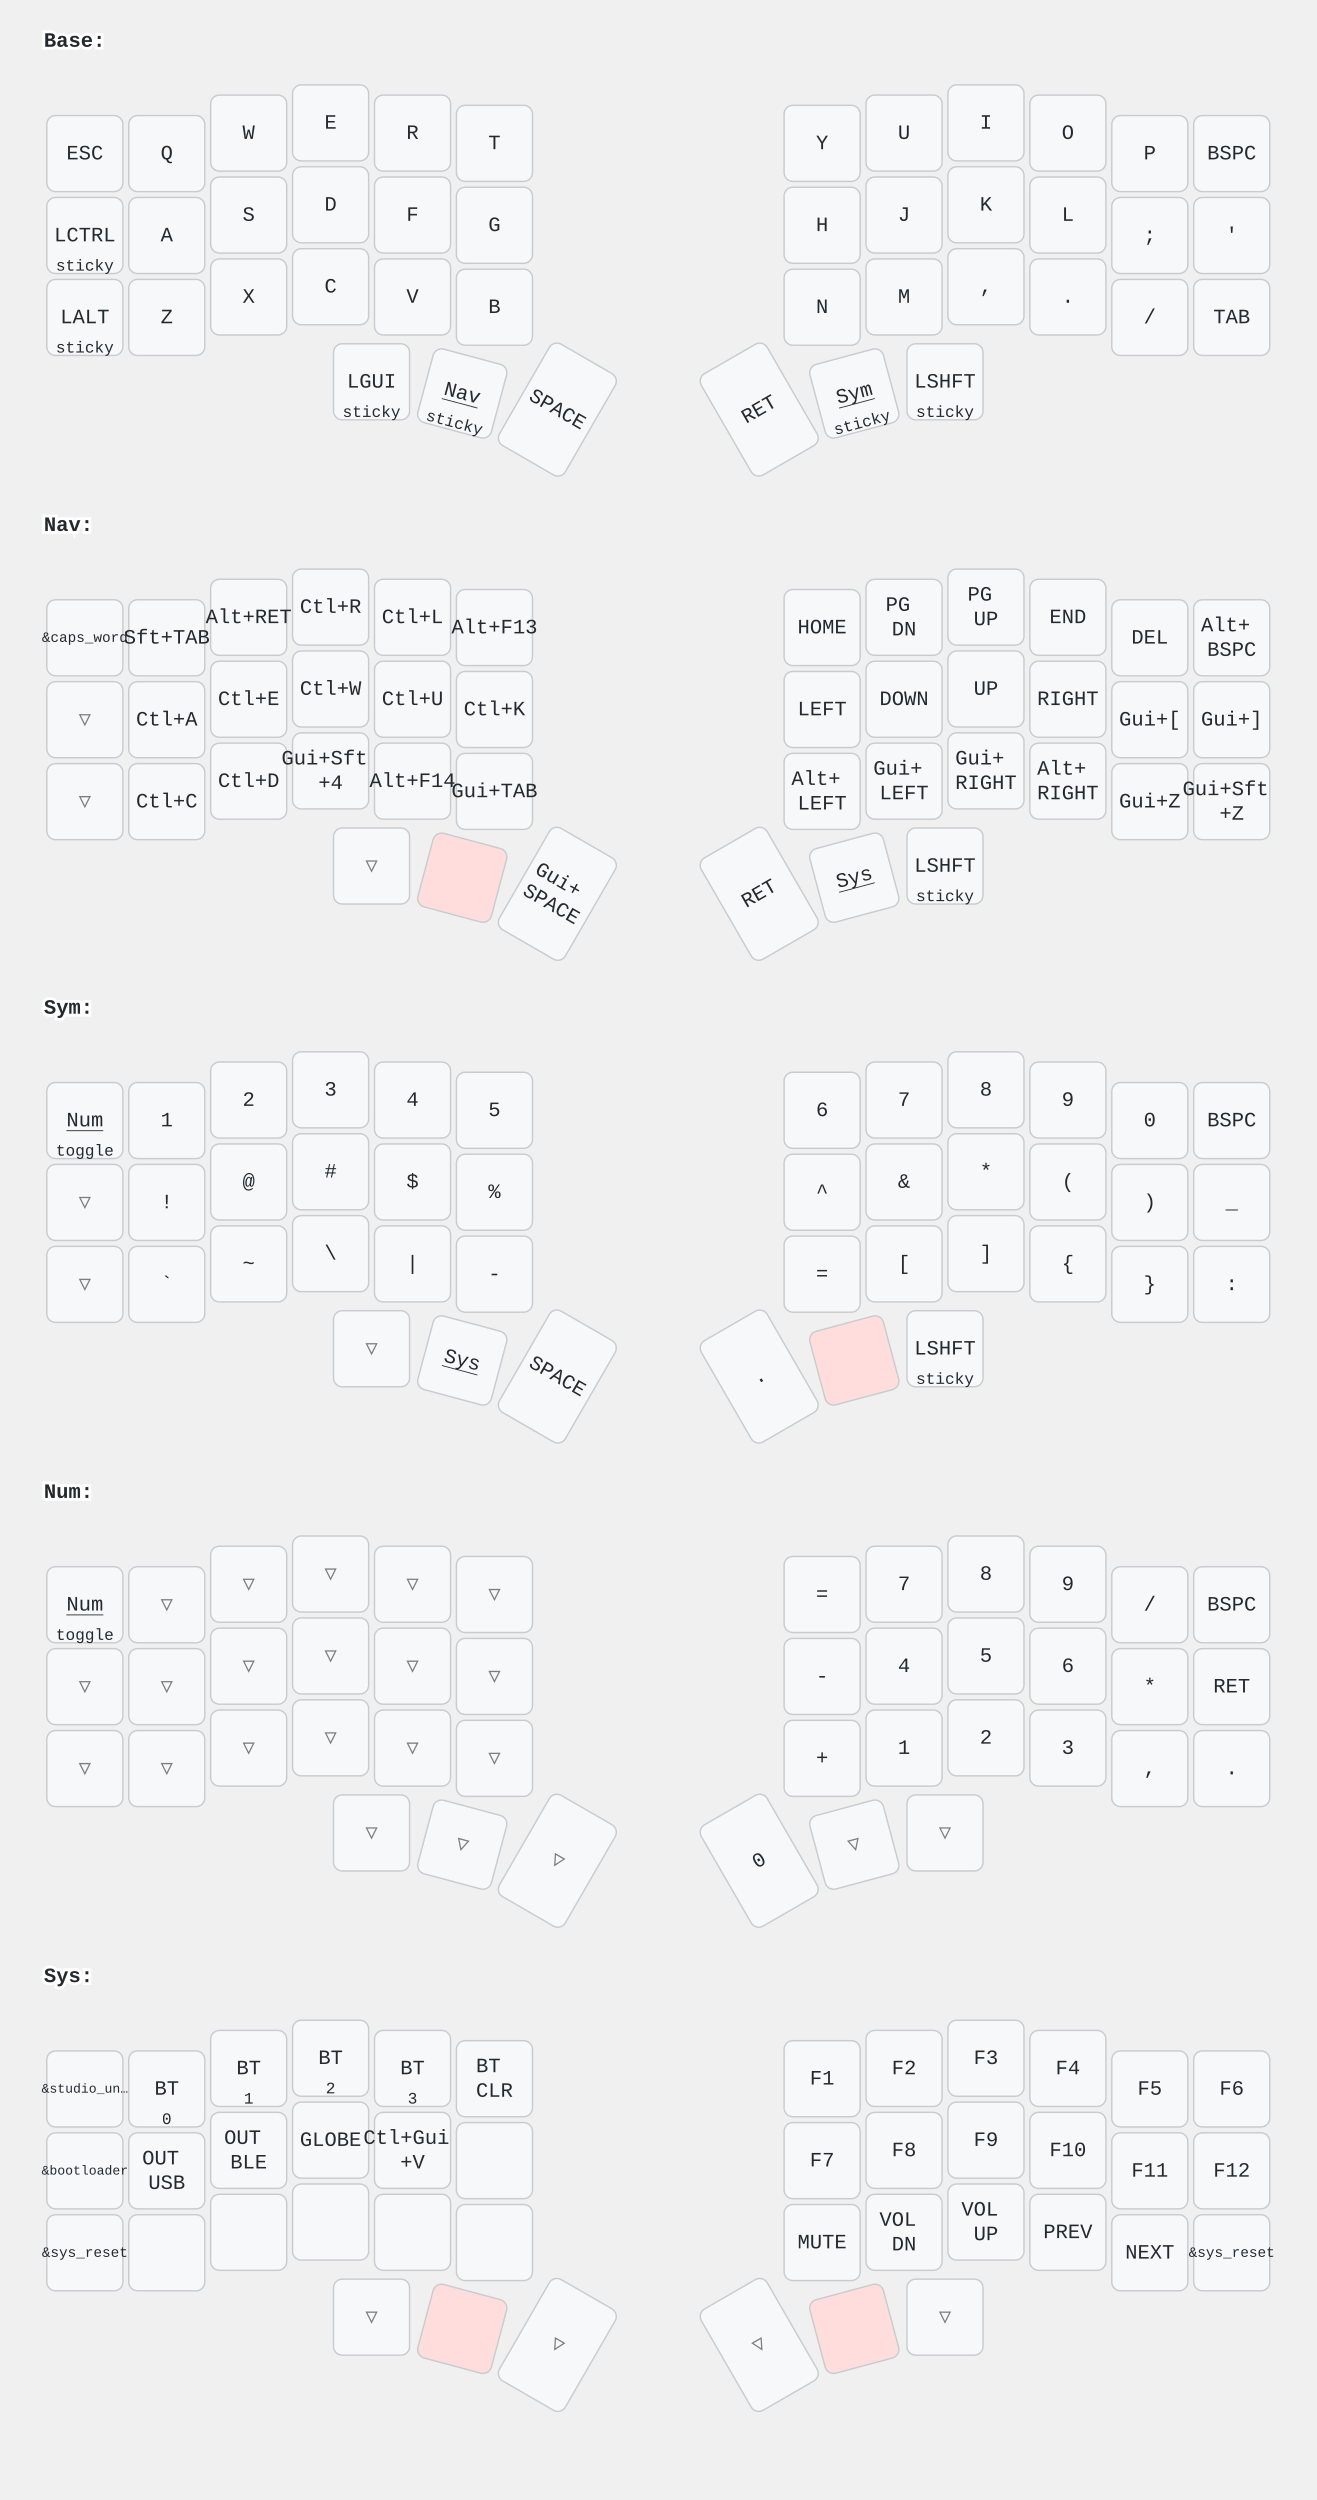
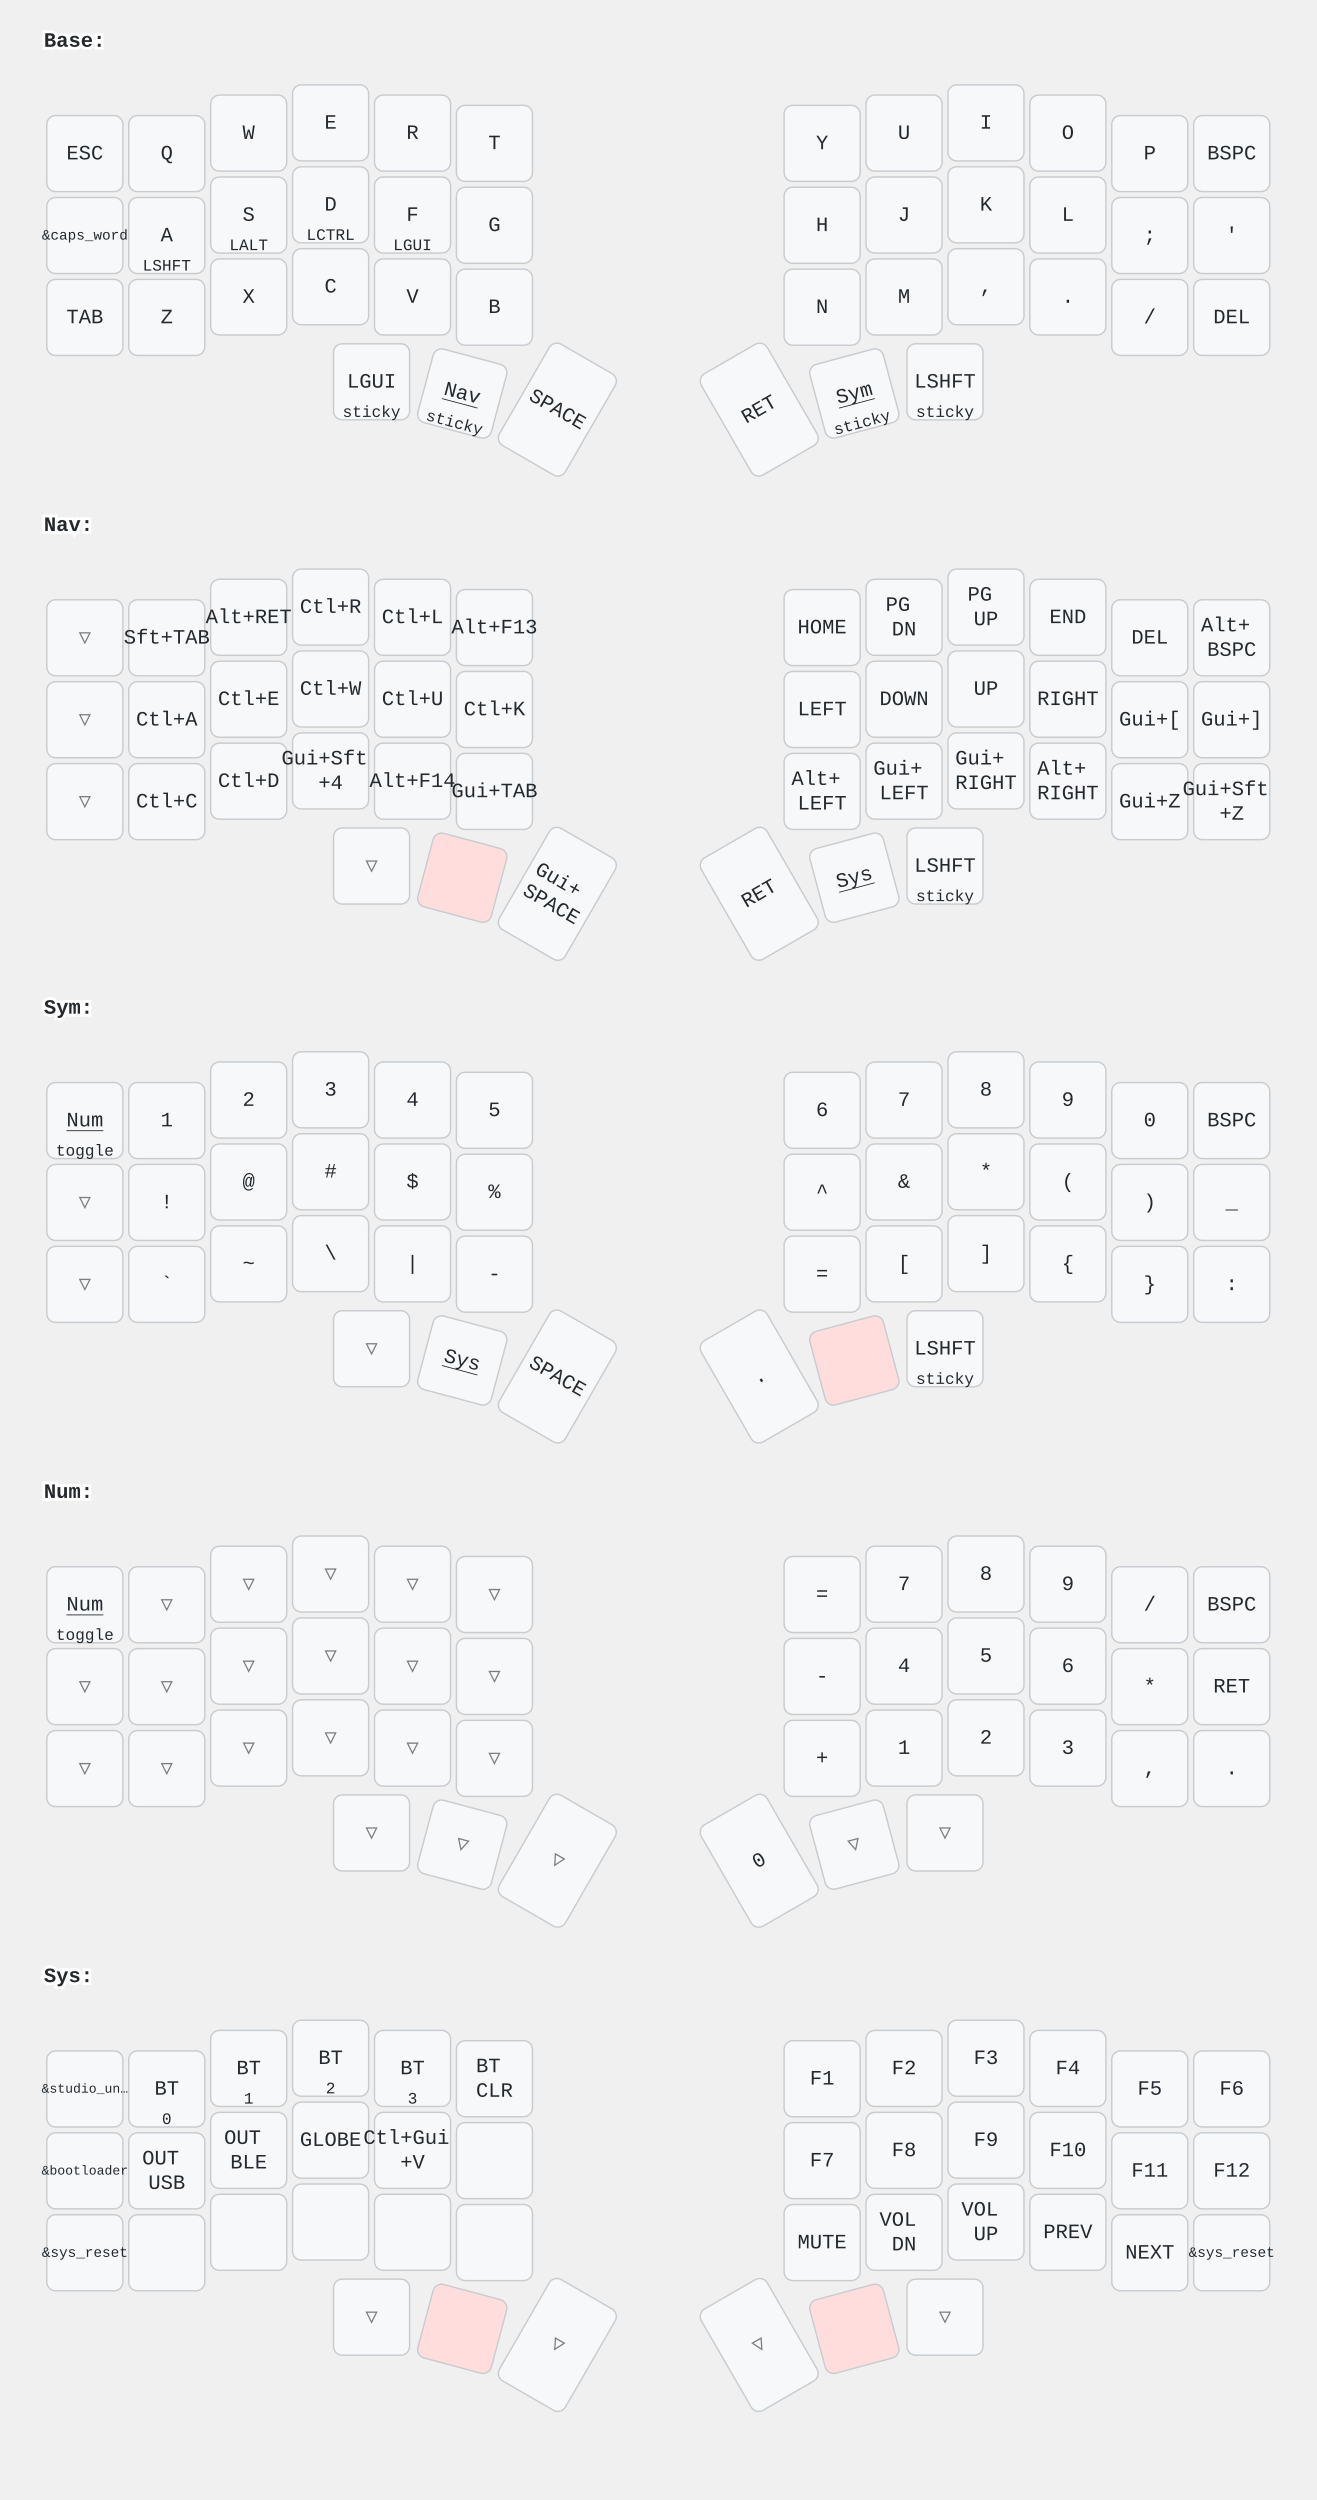
<svg xmlns="http://www.w3.org/2000/svg" width="900" height="1709" viewBox="0 0 900 1709" class="keymap">
  <style>/* inherit to force styles through use tags */
svg path {
    fill: inherit;
}

/* font and background color specifications */
svg.keymap {
    font-family: SFMono-Regular,Consolas,Liberation Mono,Menlo,monospace;
    font-size: 14px;
    font-kerning: normal;
    text-rendering: optimizeLegibility;
    fill: #24292e;
}

/* default key styling */
rect.key {
    fill: #f6f8fa;
}

rect.key, rect.combo {
    stroke: #c9cccf;
    stroke-width: 1;
}

/* default key side styling, only used is draw_key_sides is set */
rect.side {
    filter: brightness(90%);
}

/* color accent for combo boxes */
rect.combo, rect.combo-separate {
    fill: #cdf;
}

/* color accent for held keys */
rect.held, rect.combo.held {
    fill: #fdd;
}

/* color accent for ghost (optional) keys */
rect.ghost, rect.combo.ghost {
    stroke-dasharray: 4, 4;
    stroke-width: 2;
}

text {
    text-anchor: middle;
    dominant-baseline: middle;
}

/* styling for layer labels */
text.label {
    font-weight: bold;
    text-anchor: start;
    stroke: white;
    stroke-width: 4;
    paint-order: stroke;
}

/* styling for optional footer */
text.footer {
    text-anchor: end;
    dominant-baseline: auto;
    stroke: white;
    stroke-width: 4;
    paint-order: stroke;
}

/* styling for combo tap, and key non-tap label text */
text.combo, text.hold, text.shifted, text.left, text.right, text.tl, text.tr, text.bl, text.br {
    font-size: 11px;
}

text.hold, text.bl, text.br {
    text-anchor: middle;
    dominant-baseline: auto;
}

text.shifted, text.tl, text.tr {
    text-anchor: middle;
    dominant-baseline: hanging;
}

text.left, text.tl, text.bl {
    text-anchor: start;
}

text.right, text.tr, text.br {
    text-anchor: end;
}

text.layer-activator {
    text-decoration: underline;
}

/* styling for hold/shifted label text in combo box */
text.combo.hold, text.combo.shifted, text.combo.left, text.combo.right {
    font-size: 8px;
}

/* lighter symbol for transparent keys */
text.trans {
    fill: #7b7e81;
}

/* styling for combo dendrons */
path.combo {
    stroke-width: 1;
    stroke: gray;
    fill: none;
}

/* Start Tabler Icons Cleanup */
/* cannot use height/width with glyphs */
.icon-tabler &gt; path {
    fill: inherit;
    stroke: inherit;
    stroke-width: 2;
}
/* hide tabler's default box */
.icon-tabler &gt; path[stroke="none"][fill="none"] {
    visibility: hidden;
}
/* End Tabler Icons Cleanup */
</style>
  <g transform="translate(30, 0)" class="layer-Base">
    <text x="0" y="28" class="label" id="Base">Base:</text>
    <g transform="translate(0, 56)">
      <g transform="translate(28, 49)" class="key keypos-0">
        <rect rx="6" ry="6" x="-26" y="-26" width="52" height="52" class="key" />
        <text x="0" y="0" class="key tap">ESC</text>
      </g>
      <g transform="translate(84, 49)" class="key keypos-1">
        <rect rx="6" ry="6" x="-26" y="-26" width="52" height="52" class="key" />
        <text x="0" y="0" class="key tap">Q</text>
      </g>
      <g transform="translate(140, 35)" class="key keypos-2">
        <rect rx="6" ry="6" x="-26" y="-26" width="52" height="52" class="key" />
        <text x="0" y="0" class="key tap">W</text>
      </g>
      <g transform="translate(196, 28)" class="key keypos-3">
        <rect rx="6" ry="6" x="-26" y="-26" width="52" height="52" class="key" />
        <text x="0" y="0" class="key tap">E</text>
      </g>
      <g transform="translate(252, 35)" class="key keypos-4">
        <rect rx="6" ry="6" x="-26" y="-26" width="52" height="52" class="key" />
        <text x="0" y="0" class="key tap">R</text>
      </g>
      <g transform="translate(308, 42)" class="key keypos-5">
        <rect rx="6" ry="6" x="-26" y="-26" width="52" height="52" class="key" />
        <text x="0" y="0" class="key tap">T</text>
      </g>
      <g transform="translate(532, 42)" class="key keypos-6">
        <rect rx="6" ry="6" x="-26" y="-26" width="52" height="52" class="key" />
        <text x="0" y="0" class="key tap">Y</text>
      </g>
      <g transform="translate(588, 35)" class="key keypos-7">
        <rect rx="6" ry="6" x="-26" y="-26" width="52" height="52" class="key" />
        <text x="0" y="0" class="key tap">U</text>
      </g>
      <g transform="translate(644, 28)" class="key keypos-8">
        <rect rx="6" ry="6" x="-26" y="-26" width="52" height="52" class="key" />
        <text x="0" y="0" class="key tap">I</text>
      </g>
      <g transform="translate(700, 35)" class="key keypos-9">
        <rect rx="6" ry="6" x="-26" y="-26" width="52" height="52" class="key" />
        <text x="0" y="0" class="key tap">O</text>
      </g>
      <g transform="translate(756, 49)" class="key keypos-10">
        <rect rx="6" ry="6" x="-26" y="-26" width="52" height="52" class="key" />
        <text x="0" y="0" class="key tap">P</text>
      </g>
      <g transform="translate(812, 49)" class="key keypos-11">
        <rect rx="6" ry="6" x="-26" y="-26" width="52" height="52" class="key" />
        <text x="0" y="0" class="key tap">BSPC</text>
      </g>
      <g transform="translate(28, 105)" class="key keypos-12">
        <rect rx="6" ry="6" x="-26" y="-26" width="52" height="52" class="key" />
-         <text x="0" y="0" class="key tap">LCTRL</text>
-         <text x="0" y="24" class="key hold">sticky</text>
+         <text x="0" y="0" class="key tap">
+           <tspan style="font-size: 70%">&amp;caps_word</tspan>
+         </text>
      </g>
      <g transform="translate(84, 105)" class="key keypos-13">
        <rect rx="6" ry="6" x="-26" y="-26" width="52" height="52" class="key" />
        <text x="0" y="0" class="key tap">A</text>
+         <text x="0" y="24" class="key hold">LSHFT</text>
      </g>
      <g transform="translate(140, 91)" class="key keypos-14">
        <rect rx="6" ry="6" x="-26" y="-26" width="52" height="52" class="key" />
        <text x="0" y="0" class="key tap">S</text>
+         <text x="0" y="24" class="key hold">LALT</text>
      </g>
      <g transform="translate(196, 84)" class="key keypos-15">
        <rect rx="6" ry="6" x="-26" y="-26" width="52" height="52" class="key" />
        <text x="0" y="0" class="key tap">D</text>
+         <text x="0" y="24" class="key hold">LCTRL</text>
      </g>
      <g transform="translate(252, 91)" class="key keypos-16">
        <rect rx="6" ry="6" x="-26" y="-26" width="52" height="52" class="key" />
        <text x="0" y="0" class="key tap">F</text>
+         <text x="0" y="24" class="key hold">LGUI</text>
      </g>
      <g transform="translate(308, 98)" class="key keypos-17">
        <rect rx="6" ry="6" x="-26" y="-26" width="52" height="52" class="key" />
        <text x="0" y="0" class="key tap">G</text>
      </g>
      <g transform="translate(532, 98)" class="key keypos-18">
        <rect rx="6" ry="6" x="-26" y="-26" width="52" height="52" class="key" />
        <text x="0" y="0" class="key tap">H</text>
      </g>
      <g transform="translate(588, 91)" class="key keypos-19">
        <rect rx="6" ry="6" x="-26" y="-26" width="52" height="52" class="key" />
        <text x="0" y="0" class="key tap">J</text>
      </g>
      <g transform="translate(644, 84)" class="key keypos-20">
        <rect rx="6" ry="6" x="-26" y="-26" width="52" height="52" class="key" />
        <text x="0" y="0" class="key tap">K</text>
      </g>
      <g transform="translate(700, 91)" class="key keypos-21">
        <rect rx="6" ry="6" x="-26" y="-26" width="52" height="52" class="key" />
        <text x="0" y="0" class="key tap">L</text>
      </g>
      <g transform="translate(756, 105)" class="key keypos-22">
        <rect rx="6" ry="6" x="-26" y="-26" width="52" height="52" class="key" />
        <text x="0" y="0" class="key tap">;</text>
      </g>
      <g transform="translate(812, 105)" class="key keypos-23">
        <rect rx="6" ry="6" x="-26" y="-26" width="52" height="52" class="key" />
        <text x="0" y="0" class="key tap">'</text>
      </g>
      <g transform="translate(28, 161)" class="key keypos-24">
        <rect rx="6" ry="6" x="-26" y="-26" width="52" height="52" class="key" />
-         <text x="0" y="0" class="key tap">LALT</text>
-         <text x="0" y="24" class="key hold">sticky</text>
+         <text x="0" y="0" class="key tap">TAB</text>
      </g>
      <g transform="translate(84, 161)" class="key keypos-25">
        <rect rx="6" ry="6" x="-26" y="-26" width="52" height="52" class="key" />
        <text x="0" y="0" class="key tap">Z</text>
      </g>
      <g transform="translate(140, 147)" class="key keypos-26">
        <rect rx="6" ry="6" x="-26" y="-26" width="52" height="52" class="key" />
        <text x="0" y="0" class="key tap">X</text>
      </g>
      <g transform="translate(196, 140)" class="key keypos-27">
        <rect rx="6" ry="6" x="-26" y="-26" width="52" height="52" class="key" />
        <text x="0" y="0" class="key tap">C</text>
      </g>
      <g transform="translate(252, 147)" class="key keypos-28">
        <rect rx="6" ry="6" x="-26" y="-26" width="52" height="52" class="key" />
        <text x="0" y="0" class="key tap">V</text>
      </g>
      <g transform="translate(308, 154)" class="key keypos-29">
        <rect rx="6" ry="6" x="-26" y="-26" width="52" height="52" class="key" />
        <text x="0" y="0" class="key tap">B</text>
      </g>
      <g transform="translate(532, 154)" class="key keypos-30">
        <rect rx="6" ry="6" x="-26" y="-26" width="52" height="52" class="key" />
        <text x="0" y="0" class="key tap">N</text>
      </g>
      <g transform="translate(588, 147)" class="key keypos-31">
        <rect rx="6" ry="6" x="-26" y="-26" width="52" height="52" class="key" />
        <text x="0" y="0" class="key tap">M</text>
      </g>
      <g transform="translate(644, 140)" class="key keypos-32">
        <rect rx="6" ry="6" x="-26" y="-26" width="52" height="52" class="key" />
        <text x="0" y="0" class="key tap">,</text>
      </g>
      <g transform="translate(700, 147)" class="key keypos-33">
        <rect rx="6" ry="6" x="-26" y="-26" width="52" height="52" class="key" />
        <text x="0" y="0" class="key tap">.</text>
      </g>
      <g transform="translate(756, 161)" class="key keypos-34">
        <rect rx="6" ry="6" x="-26" y="-26" width="52" height="52" class="key" />
        <text x="0" y="0" class="key tap">/</text>
      </g>
      <g transform="translate(812, 161)" class="key keypos-35">
        <rect rx="6" ry="6" x="-26" y="-26" width="52" height="52" class="key" />
-         <text x="0" y="0" class="key tap">TAB</text>
+         <text x="0" y="0" class="key tap">DEL</text>
      </g>
      <g transform="translate(224, 205)" class="key keypos-36">
        <rect rx="6" ry="6" x="-26" y="-26" width="52" height="52" class="key" />
        <text x="0" y="0" class="key tap">LGUI</text>
        <text x="0" y="24" class="key hold">sticky</text>
      </g>
      <g transform="translate(286, 213) rotate(15.0)" class="key keypos-37">
        <rect rx="6" ry="6" x="-26" y="-26" width="52" height="52" class="key" />
        <a href="#Nav">
          <text x="0" y="0" class="key tap layer-activator">Nav</text>
        </a>
        <text x="0" y="24" class="key hold">sticky</text>
      </g>
      <g transform="translate(351, 224) rotate(30.0)" class="key keypos-38">
        <rect rx="6" ry="6" x="-26" y="-40" width="52" height="80" class="key" />
        <text x="0" y="0" class="key tap">SPACE</text>
      </g>
      <g transform="translate(489, 224) rotate(-30.0)" class="key keypos-39">
        <rect rx="6" ry="6" x="-26" y="-40" width="52" height="80" class="key" />
        <text x="0" y="0" class="key tap">RET</text>
      </g>
      <g transform="translate(554, 213) rotate(-15.0)" class="key keypos-40">
        <rect rx="6" ry="6" x="-26" y="-26" width="52" height="52" class="key" />
        <a href="#Sym">
          <text x="0" y="0" class="key tap layer-activator">Sym</text>
        </a>
        <text x="0" y="24" class="key hold">sticky</text>
      </g>
      <g transform="translate(616, 205)" class="key keypos-41">
        <rect rx="6" ry="6" x="-26" y="-26" width="52" height="52" class="key" />
        <text x="0" y="0" class="key tap">LSHFT</text>
        <text x="0" y="24" class="key hold">sticky</text>
      </g>
    </g>
  </g>
  <g transform="translate(30, 331)" class="layer-Nav">
    <text x="0" y="28" class="label" id="Nav">Nav:</text>
    <g transform="translate(0, 56)">
-       <g transform="translate(28, 49)" class="key keypos-0">
-         <rect rx="6" ry="6" x="-26" y="-26" width="52" height="52" class="key" />
-         <text x="0" y="0" class="key tap">
-           <tspan style="font-size: 70%">&amp;caps_word</tspan>
-         </text>
+       <g transform="translate(28, 49)" class="key trans keypos-0">
+         <rect rx="6" ry="6" x="-26" y="-26" width="52" height="52" class="key trans" />
+         <text x="0" y="0" class="key trans tap">▽</text>
      </g>
      <g transform="translate(84, 49)" class="key keypos-1">
        <rect rx="6" ry="6" x="-26" y="-26" width="52" height="52" class="key" />
        <text x="0" y="0" class="key tap">Sft+TAB</text>
      </g>
      <g transform="translate(140, 35)" class="key keypos-2">
        <rect rx="6" ry="6" x="-26" y="-26" width="52" height="52" class="key" />
        <text x="0" y="0" class="key tap">Alt+RET</text>
      </g>
      <g transform="translate(196, 28)" class="key keypos-3">
        <rect rx="6" ry="6" x="-26" y="-26" width="52" height="52" class="key" />
        <text x="0" y="0" class="key tap">Ctl+R</text>
      </g>
      <g transform="translate(252, 35)" class="key keypos-4">
        <rect rx="6" ry="6" x="-26" y="-26" width="52" height="52" class="key" />
        <text x="0" y="0" class="key tap">Ctl+L</text>
      </g>
      <g transform="translate(308, 42)" class="key keypos-5">
        <rect rx="6" ry="6" x="-26" y="-26" width="52" height="52" class="key" />
        <text x="0" y="0" class="key tap">Alt+F13</text>
      </g>
      <g transform="translate(532, 42)" class="key keypos-6">
        <rect rx="6" ry="6" x="-26" y="-26" width="52" height="52" class="key" />
        <text x="0" y="0" class="key tap">HOME</text>
      </g>
      <g transform="translate(588, 35)" class="key keypos-7">
        <rect rx="6" ry="6" x="-26" y="-26" width="52" height="52" class="key" />
        <text x="0" y="0" class="key tap">
          <tspan x="0" dy="-0.6em">PG</tspan>
          <tspan x="0" dy="1.2em">DN</tspan>
        </text>
      </g>
      <g transform="translate(644, 28)" class="key keypos-8">
        <rect rx="6" ry="6" x="-26" y="-26" width="52" height="52" class="key" />
        <text x="0" y="0" class="key tap">
          <tspan x="0" dy="-0.6em">PG</tspan>
          <tspan x="0" dy="1.2em">UP</tspan>
        </text>
      </g>
      <g transform="translate(700, 35)" class="key keypos-9">
        <rect rx="6" ry="6" x="-26" y="-26" width="52" height="52" class="key" />
        <text x="0" y="0" class="key tap">END</text>
      </g>
      <g transform="translate(756, 49)" class="key keypos-10">
        <rect rx="6" ry="6" x="-26" y="-26" width="52" height="52" class="key" />
        <text x="0" y="0" class="key tap">DEL</text>
      </g>
      <g transform="translate(812, 49)" class="key keypos-11">
        <rect rx="6" ry="6" x="-26" y="-26" width="52" height="52" class="key" />
        <text x="0" y="0" class="key tap">
          <tspan x="0" dy="-0.6em">Alt+</tspan>
          <tspan x="0" dy="1.2em">BSPC</tspan>
        </text>
      </g>
      <g transform="translate(28, 105)" class="key trans keypos-12">
        <rect rx="6" ry="6" x="-26" y="-26" width="52" height="52" class="key trans" />
        <text x="0" y="0" class="key trans tap">▽</text>
      </g>
      <g transform="translate(84, 105)" class="key keypos-13">
        <rect rx="6" ry="6" x="-26" y="-26" width="52" height="52" class="key" />
        <text x="0" y="0" class="key tap">Ctl+A</text>
      </g>
      <g transform="translate(140, 91)" class="key keypos-14">
        <rect rx="6" ry="6" x="-26" y="-26" width="52" height="52" class="key" />
        <text x="0" y="0" class="key tap">Ctl+E</text>
      </g>
      <g transform="translate(196, 84)" class="key keypos-15">
        <rect rx="6" ry="6" x="-26" y="-26" width="52" height="52" class="key" />
        <text x="0" y="0" class="key tap">Ctl+W</text>
      </g>
      <g transform="translate(252, 91)" class="key keypos-16">
        <rect rx="6" ry="6" x="-26" y="-26" width="52" height="52" class="key" />
        <text x="0" y="0" class="key tap">Ctl+U</text>
      </g>
      <g transform="translate(308, 98)" class="key keypos-17">
        <rect rx="6" ry="6" x="-26" y="-26" width="52" height="52" class="key" />
        <text x="0" y="0" class="key tap">Ctl+K</text>
      </g>
      <g transform="translate(532, 98)" class="key keypos-18">
        <rect rx="6" ry="6" x="-26" y="-26" width="52" height="52" class="key" />
        <text x="0" y="0" class="key tap">LEFT</text>
      </g>
      <g transform="translate(588, 91)" class="key keypos-19">
        <rect rx="6" ry="6" x="-26" y="-26" width="52" height="52" class="key" />
        <text x="0" y="0" class="key tap">DOWN</text>
      </g>
      <g transform="translate(644, 84)" class="key keypos-20">
        <rect rx="6" ry="6" x="-26" y="-26" width="52" height="52" class="key" />
        <text x="0" y="0" class="key tap">UP</text>
      </g>
      <g transform="translate(700, 91)" class="key keypos-21">
        <rect rx="6" ry="6" x="-26" y="-26" width="52" height="52" class="key" />
        <text x="0" y="0" class="key tap">RIGHT</text>
      </g>
      <g transform="translate(756, 105)" class="key keypos-22">
        <rect rx="6" ry="6" x="-26" y="-26" width="52" height="52" class="key" />
        <text x="0" y="0" class="key tap">Gui+[</text>
      </g>
      <g transform="translate(812, 105)" class="key keypos-23">
        <rect rx="6" ry="6" x="-26" y="-26" width="52" height="52" class="key" />
        <text x="0" y="0" class="key tap">Gui+]</text>
      </g>
      <g transform="translate(28, 161)" class="key trans keypos-24">
        <rect rx="6" ry="6" x="-26" y="-26" width="52" height="52" class="key trans" />
        <text x="0" y="0" class="key trans tap">▽</text>
      </g>
      <g transform="translate(84, 161)" class="key keypos-25">
        <rect rx="6" ry="6" x="-26" y="-26" width="52" height="52" class="key" />
        <text x="0" y="0" class="key tap">Ctl+C</text>
      </g>
      <g transform="translate(140, 147)" class="key keypos-26">
        <rect rx="6" ry="6" x="-26" y="-26" width="52" height="52" class="key" />
        <text x="0" y="0" class="key tap">Ctl+D</text>
      </g>
      <g transform="translate(196, 140)" class="key keypos-27">
        <rect rx="6" ry="6" x="-26" y="-26" width="52" height="52" class="key" />
        <text x="0" y="0" class="key tap">
          <tspan x="0" dy="-0.6em">Gui+Sft</tspan>
          <tspan x="0" dy="1.2em">+4</tspan>
        </text>
      </g>
      <g transform="translate(252, 147)" class="key keypos-28">
        <rect rx="6" ry="6" x="-26" y="-26" width="52" height="52" class="key" />
        <text x="0" y="0" class="key tap">Alt+F14</text>
      </g>
      <g transform="translate(308, 154)" class="key keypos-29">
        <rect rx="6" ry="6" x="-26" y="-26" width="52" height="52" class="key" />
        <text x="0" y="0" class="key tap">Gui+TAB</text>
      </g>
      <g transform="translate(532, 154)" class="key keypos-30">
        <rect rx="6" ry="6" x="-26" y="-26" width="52" height="52" class="key" />
        <text x="0" y="0" class="key tap">
          <tspan x="0" dy="-0.6em">Alt+</tspan>
          <tspan x="0" dy="1.2em">LEFT</tspan>
        </text>
      </g>
      <g transform="translate(588, 147)" class="key keypos-31">
        <rect rx="6" ry="6" x="-26" y="-26" width="52" height="52" class="key" />
        <text x="0" y="0" class="key tap">
          <tspan x="0" dy="-0.6em">Gui+</tspan>
          <tspan x="0" dy="1.2em">LEFT</tspan>
        </text>
      </g>
      <g transform="translate(644, 140)" class="key keypos-32">
        <rect rx="6" ry="6" x="-26" y="-26" width="52" height="52" class="key" />
        <text x="0" y="0" class="key tap">
          <tspan x="0" dy="-0.6em">Gui+</tspan>
          <tspan x="0" dy="1.2em">RIGHT</tspan>
        </text>
      </g>
      <g transform="translate(700, 147)" class="key keypos-33">
        <rect rx="6" ry="6" x="-26" y="-26" width="52" height="52" class="key" />
        <text x="0" y="0" class="key tap">
          <tspan x="0" dy="-0.6em">Alt+</tspan>
          <tspan x="0" dy="1.2em">RIGHT</tspan>
        </text>
      </g>
      <g transform="translate(756, 161)" class="key keypos-34">
        <rect rx="6" ry="6" x="-26" y="-26" width="52" height="52" class="key" />
        <text x="0" y="0" class="key tap">Gui+Z</text>
      </g>
      <g transform="translate(812, 161)" class="key keypos-35">
        <rect rx="6" ry="6" x="-26" y="-26" width="52" height="52" class="key" />
        <text x="0" y="0" class="key tap">
          <tspan x="0" dy="-0.6em">Gui+Sft</tspan>
          <tspan x="0" dy="1.2em">+Z</tspan>
        </text>
      </g>
      <g transform="translate(224, 205)" class="key trans keypos-36">
        <rect rx="6" ry="6" x="-26" y="-26" width="52" height="52" class="key trans" />
        <text x="0" y="0" class="key trans tap">▽</text>
      </g>
      <g transform="translate(286, 213) rotate(15.0)" class="key held keypos-37">
        <rect rx="6" ry="6" x="-26" y="-26" width="52" height="52" class="key held" />
      </g>
      <g transform="translate(351, 224) rotate(30.0)" class="key keypos-38">
        <rect rx="6" ry="6" x="-26" y="-40" width="52" height="80" class="key" />
        <text x="0" y="0" class="key tap">
          <tspan x="0" dy="-0.6em">Gui+</tspan>
          <tspan x="0" dy="1.2em">SPACE</tspan>
        </text>
      </g>
      <g transform="translate(489, 224) rotate(-30.0)" class="key keypos-39">
        <rect rx="6" ry="6" x="-26" y="-40" width="52" height="80" class="key" />
        <text x="0" y="0" class="key tap">RET</text>
      </g>
      <g transform="translate(554, 213) rotate(-15.0)" class="key keypos-40">
        <rect rx="6" ry="6" x="-26" y="-26" width="52" height="52" class="key" />
        <a href="#Sys">
          <text x="0" y="0" class="key tap layer-activator">Sys</text>
        </a>
      </g>
      <g transform="translate(616, 205)" class="key keypos-41">
        <rect rx="6" ry="6" x="-26" y="-26" width="52" height="52" class="key" />
        <text x="0" y="0" class="key tap">LSHFT</text>
        <text x="0" y="24" class="key hold">sticky</text>
      </g>
    </g>
  </g>
  <g transform="translate(30, 661)" class="layer-Sym">
    <text x="0" y="28" class="label" id="Sym">Sym:</text>
    <g transform="translate(0, 56)">
      <g transform="translate(28, 49)" class="key keypos-0">
        <rect rx="6" ry="6" x="-26" y="-26" width="52" height="52" class="key" />
        <a href="#Num">
          <text x="0" y="0" class="key tap layer-activator">Num</text>
        </a>
        <text x="0" y="24" class="key hold">toggle</text>
      </g>
      <g transform="translate(84, 49)" class="key keypos-1">
        <rect rx="6" ry="6" x="-26" y="-26" width="52" height="52" class="key" />
        <text x="0" y="0" class="key tap">1</text>
      </g>
      <g transform="translate(140, 35)" class="key keypos-2">
        <rect rx="6" ry="6" x="-26" y="-26" width="52" height="52" class="key" />
        <text x="0" y="0" class="key tap">2</text>
      </g>
      <g transform="translate(196, 28)" class="key keypos-3">
        <rect rx="6" ry="6" x="-26" y="-26" width="52" height="52" class="key" />
        <text x="0" y="0" class="key tap">3</text>
      </g>
      <g transform="translate(252, 35)" class="key keypos-4">
        <rect rx="6" ry="6" x="-26" y="-26" width="52" height="52" class="key" />
        <text x="0" y="0" class="key tap">4</text>
      </g>
      <g transform="translate(308, 42)" class="key keypos-5">
        <rect rx="6" ry="6" x="-26" y="-26" width="52" height="52" class="key" />
        <text x="0" y="0" class="key tap">5</text>
      </g>
      <g transform="translate(532, 42)" class="key keypos-6">
        <rect rx="6" ry="6" x="-26" y="-26" width="52" height="52" class="key" />
        <text x="0" y="0" class="key tap">6</text>
      </g>
      <g transform="translate(588, 35)" class="key keypos-7">
        <rect rx="6" ry="6" x="-26" y="-26" width="52" height="52" class="key" />
        <text x="0" y="0" class="key tap">7</text>
      </g>
      <g transform="translate(644, 28)" class="key keypos-8">
        <rect rx="6" ry="6" x="-26" y="-26" width="52" height="52" class="key" />
        <text x="0" y="0" class="key tap">8</text>
      </g>
      <g transform="translate(700, 35)" class="key keypos-9">
        <rect rx="6" ry="6" x="-26" y="-26" width="52" height="52" class="key" />
        <text x="0" y="0" class="key tap">9</text>
      </g>
      <g transform="translate(756, 49)" class="key keypos-10">
        <rect rx="6" ry="6" x="-26" y="-26" width="52" height="52" class="key" />
        <text x="0" y="0" class="key tap">0</text>
      </g>
      <g transform="translate(812, 49)" class="key keypos-11">
        <rect rx="6" ry="6" x="-26" y="-26" width="52" height="52" class="key" />
        <text x="0" y="0" class="key tap">BSPC</text>
      </g>
      <g transform="translate(28, 105)" class="key trans keypos-12">
        <rect rx="6" ry="6" x="-26" y="-26" width="52" height="52" class="key trans" />
        <text x="0" y="0" class="key trans tap">▽</text>
      </g>
      <g transform="translate(84, 105)" class="key keypos-13">
        <rect rx="6" ry="6" x="-26" y="-26" width="52" height="52" class="key" />
        <text x="0" y="0" class="key tap">!</text>
      </g>
      <g transform="translate(140, 91)" class="key keypos-14">
        <rect rx="6" ry="6" x="-26" y="-26" width="52" height="52" class="key" />
        <text x="0" y="0" class="key tap">@</text>
      </g>
      <g transform="translate(196, 84)" class="key keypos-15">
        <rect rx="6" ry="6" x="-26" y="-26" width="52" height="52" class="key" />
        <text x="0" y="0" class="key tap">#</text>
      </g>
      <g transform="translate(252, 91)" class="key keypos-16">
        <rect rx="6" ry="6" x="-26" y="-26" width="52" height="52" class="key" />
        <text x="0" y="0" class="key tap">$</text>
      </g>
      <g transform="translate(308, 98)" class="key keypos-17">
        <rect rx="6" ry="6" x="-26" y="-26" width="52" height="52" class="key" />
        <text x="0" y="0" class="key tap">%</text>
      </g>
      <g transform="translate(532, 98)" class="key keypos-18">
        <rect rx="6" ry="6" x="-26" y="-26" width="52" height="52" class="key" />
        <text x="0" y="0" class="key tap">^</text>
      </g>
      <g transform="translate(588, 91)" class="key keypos-19">
        <rect rx="6" ry="6" x="-26" y="-26" width="52" height="52" class="key" />
        <text x="0" y="0" class="key tap">&amp;</text>
      </g>
      <g transform="translate(644, 84)" class="key keypos-20">
        <rect rx="6" ry="6" x="-26" y="-26" width="52" height="52" class="key" />
        <text x="0" y="0" class="key tap">*</text>
      </g>
      <g transform="translate(700, 91)" class="key keypos-21">
        <rect rx="6" ry="6" x="-26" y="-26" width="52" height="52" class="key" />
        <text x="0" y="0" class="key tap">(</text>
      </g>
      <g transform="translate(756, 105)" class="key keypos-22">
        <rect rx="6" ry="6" x="-26" y="-26" width="52" height="52" class="key" />
        <text x="0" y="0" class="key tap">)</text>
      </g>
      <g transform="translate(812, 105)" class="key keypos-23">
        <rect rx="6" ry="6" x="-26" y="-26" width="52" height="52" class="key" />
        <text x="0" y="0" class="key tap">_</text>
      </g>
      <g transform="translate(28, 161)" class="key trans keypos-24">
        <rect rx="6" ry="6" x="-26" y="-26" width="52" height="52" class="key trans" />
        <text x="0" y="0" class="key trans tap">▽</text>
      </g>
      <g transform="translate(84, 161)" class="key keypos-25">
        <rect rx="6" ry="6" x="-26" y="-26" width="52" height="52" class="key" />
        <text x="0" y="0" class="key tap">`</text>
      </g>
      <g transform="translate(140, 147)" class="key keypos-26">
        <rect rx="6" ry="6" x="-26" y="-26" width="52" height="52" class="key" />
        <text x="0" y="0" class="key tap">~</text>
      </g>
      <g transform="translate(196, 140)" class="key keypos-27">
        <rect rx="6" ry="6" x="-26" y="-26" width="52" height="52" class="key" />
        <text x="0" y="0" class="key tap">\</text>
      </g>
      <g transform="translate(252, 147)" class="key keypos-28">
        <rect rx="6" ry="6" x="-26" y="-26" width="52" height="52" class="key" />
        <text x="0" y="0" class="key tap">|</text>
      </g>
      <g transform="translate(308, 154)" class="key keypos-29">
        <rect rx="6" ry="6" x="-26" y="-26" width="52" height="52" class="key" />
        <text x="0" y="0" class="key tap">-</text>
      </g>
      <g transform="translate(532, 154)" class="key keypos-30">
        <rect rx="6" ry="6" x="-26" y="-26" width="52" height="52" class="key" />
        <text x="0" y="0" class="key tap">=</text>
      </g>
      <g transform="translate(588, 147)" class="key keypos-31">
        <rect rx="6" ry="6" x="-26" y="-26" width="52" height="52" class="key" />
        <text x="0" y="0" class="key tap">[</text>
      </g>
      <g transform="translate(644, 140)" class="key keypos-32">
        <rect rx="6" ry="6" x="-26" y="-26" width="52" height="52" class="key" />
        <text x="0" y="0" class="key tap">]</text>
      </g>
      <g transform="translate(700, 147)" class="key keypos-33">
        <rect rx="6" ry="6" x="-26" y="-26" width="52" height="52" class="key" />
        <text x="0" y="0" class="key tap">{</text>
      </g>
      <g transform="translate(756, 161)" class="key keypos-34">
        <rect rx="6" ry="6" x="-26" y="-26" width="52" height="52" class="key" />
        <text x="0" y="0" class="key tap">}</text>
      </g>
      <g transform="translate(812, 161)" class="key keypos-35">
        <rect rx="6" ry="6" x="-26" y="-26" width="52" height="52" class="key" />
        <text x="0" y="0" class="key tap">:</text>
      </g>
      <g transform="translate(224, 205)" class="key trans keypos-36">
        <rect rx="6" ry="6" x="-26" y="-26" width="52" height="52" class="key trans" />
        <text x="0" y="0" class="key trans tap">▽</text>
      </g>
      <g transform="translate(286, 213) rotate(15.0)" class="key keypos-37">
        <rect rx="6" ry="6" x="-26" y="-26" width="52" height="52" class="key" />
        <a href="#Sys">
          <text x="0" y="0" class="key tap layer-activator">Sys</text>
        </a>
      </g>
      <g transform="translate(351, 224) rotate(30.0)" class="key keypos-38">
        <rect rx="6" ry="6" x="-26" y="-40" width="52" height="80" class="key" />
        <text x="0" y="0" class="key tap">SPACE</text>
      </g>
      <g transform="translate(489, 224) rotate(-30.0)" class="key keypos-39">
        <rect rx="6" ry="6" x="-26" y="-40" width="52" height="80" class="key" />
        <text x="0" y="0" class="key tap">.</text>
      </g>
      <g transform="translate(554, 213) rotate(-15.0)" class="key held keypos-40">
        <rect rx="6" ry="6" x="-26" y="-26" width="52" height="52" class="key held" />
      </g>
      <g transform="translate(616, 205)" class="key keypos-41">
        <rect rx="6" ry="6" x="-26" y="-26" width="52" height="52" class="key" />
        <text x="0" y="0" class="key tap">LSHFT</text>
        <text x="0" y="24" class="key hold">sticky</text>
      </g>
    </g>
  </g>
  <g transform="translate(30, 992)" class="layer-Num">
    <text x="0" y="28" class="label" id="Num">Num:</text>
    <g transform="translate(0, 56)">
      <g transform="translate(28, 49)" class="key keypos-0">
        <rect rx="6" ry="6" x="-26" y="-26" width="52" height="52" class="key" />
        <a href="#Num">
          <text x="0" y="0" class="key tap layer-activator">Num</text>
        </a>
        <text x="0" y="24" class="key hold">toggle</text>
      </g>
      <g transform="translate(84, 49)" class="key trans keypos-1">
        <rect rx="6" ry="6" x="-26" y="-26" width="52" height="52" class="key trans" />
        <text x="0" y="0" class="key trans tap">▽</text>
      </g>
      <g transform="translate(140, 35)" class="key trans keypos-2">
        <rect rx="6" ry="6" x="-26" y="-26" width="52" height="52" class="key trans" />
        <text x="0" y="0" class="key trans tap">▽</text>
      </g>
      <g transform="translate(196, 28)" class="key trans keypos-3">
        <rect rx="6" ry="6" x="-26" y="-26" width="52" height="52" class="key trans" />
        <text x="0" y="0" class="key trans tap">▽</text>
      </g>
      <g transform="translate(252, 35)" class="key trans keypos-4">
        <rect rx="6" ry="6" x="-26" y="-26" width="52" height="52" class="key trans" />
        <text x="0" y="0" class="key trans tap">▽</text>
      </g>
      <g transform="translate(308, 42)" class="key trans keypos-5">
        <rect rx="6" ry="6" x="-26" y="-26" width="52" height="52" class="key trans" />
        <text x="0" y="0" class="key trans tap">▽</text>
      </g>
      <g transform="translate(532, 42)" class="key keypos-6">
        <rect rx="6" ry="6" x="-26" y="-26" width="52" height="52" class="key" />
        <text x="0" y="0" class="key tap">=</text>
      </g>
      <g transform="translate(588, 35)" class="key keypos-7">
        <rect rx="6" ry="6" x="-26" y="-26" width="52" height="52" class="key" />
        <text x="0" y="0" class="key tap">7</text>
      </g>
      <g transform="translate(644, 28)" class="key keypos-8">
        <rect rx="6" ry="6" x="-26" y="-26" width="52" height="52" class="key" />
        <text x="0" y="0" class="key tap">8</text>
      </g>
      <g transform="translate(700, 35)" class="key keypos-9">
        <rect rx="6" ry="6" x="-26" y="-26" width="52" height="52" class="key" />
        <text x="0" y="0" class="key tap">9</text>
      </g>
      <g transform="translate(756, 49)" class="key keypos-10">
        <rect rx="6" ry="6" x="-26" y="-26" width="52" height="52" class="key" />
        <text x="0" y="0" class="key tap">/</text>
      </g>
      <g transform="translate(812, 49)" class="key keypos-11">
        <rect rx="6" ry="6" x="-26" y="-26" width="52" height="52" class="key" />
        <text x="0" y="0" class="key tap">BSPC</text>
      </g>
      <g transform="translate(28, 105)" class="key trans keypos-12">
        <rect rx="6" ry="6" x="-26" y="-26" width="52" height="52" class="key trans" />
        <text x="0" y="0" class="key trans tap">▽</text>
      </g>
      <g transform="translate(84, 105)" class="key trans keypos-13">
        <rect rx="6" ry="6" x="-26" y="-26" width="52" height="52" class="key trans" />
        <text x="0" y="0" class="key trans tap">▽</text>
      </g>
      <g transform="translate(140, 91)" class="key trans keypos-14">
        <rect rx="6" ry="6" x="-26" y="-26" width="52" height="52" class="key trans" />
        <text x="0" y="0" class="key trans tap">▽</text>
      </g>
      <g transform="translate(196, 84)" class="key trans keypos-15">
        <rect rx="6" ry="6" x="-26" y="-26" width="52" height="52" class="key trans" />
        <text x="0" y="0" class="key trans tap">▽</text>
      </g>
      <g transform="translate(252, 91)" class="key trans keypos-16">
        <rect rx="6" ry="6" x="-26" y="-26" width="52" height="52" class="key trans" />
        <text x="0" y="0" class="key trans tap">▽</text>
      </g>
      <g transform="translate(308, 98)" class="key trans keypos-17">
        <rect rx="6" ry="6" x="-26" y="-26" width="52" height="52" class="key trans" />
        <text x="0" y="0" class="key trans tap">▽</text>
      </g>
      <g transform="translate(532, 98)" class="key keypos-18">
        <rect rx="6" ry="6" x="-26" y="-26" width="52" height="52" class="key" />
        <text x="0" y="0" class="key tap">-</text>
      </g>
      <g transform="translate(588, 91)" class="key keypos-19">
        <rect rx="6" ry="6" x="-26" y="-26" width="52" height="52" class="key" />
        <text x="0" y="0" class="key tap">4</text>
      </g>
      <g transform="translate(644, 84)" class="key keypos-20">
        <rect rx="6" ry="6" x="-26" y="-26" width="52" height="52" class="key" />
        <text x="0" y="0" class="key tap">5</text>
      </g>
      <g transform="translate(700, 91)" class="key keypos-21">
        <rect rx="6" ry="6" x="-26" y="-26" width="52" height="52" class="key" />
        <text x="0" y="0" class="key tap">6</text>
      </g>
      <g transform="translate(756, 105)" class="key keypos-22">
        <rect rx="6" ry="6" x="-26" y="-26" width="52" height="52" class="key" />
        <text x="0" y="0" class="key tap">*</text>
      </g>
      <g transform="translate(812, 105)" class="key keypos-23">
        <rect rx="6" ry="6" x="-26" y="-26" width="52" height="52" class="key" />
        <text x="0" y="0" class="key tap">RET</text>
      </g>
      <g transform="translate(28, 161)" class="key trans keypos-24">
        <rect rx="6" ry="6" x="-26" y="-26" width="52" height="52" class="key trans" />
        <text x="0" y="0" class="key trans tap">▽</text>
      </g>
      <g transform="translate(84, 161)" class="key trans keypos-25">
        <rect rx="6" ry="6" x="-26" y="-26" width="52" height="52" class="key trans" />
        <text x="0" y="0" class="key trans tap">▽</text>
      </g>
      <g transform="translate(140, 147)" class="key trans keypos-26">
        <rect rx="6" ry="6" x="-26" y="-26" width="52" height="52" class="key trans" />
        <text x="0" y="0" class="key trans tap">▽</text>
      </g>
      <g transform="translate(196, 140)" class="key trans keypos-27">
        <rect rx="6" ry="6" x="-26" y="-26" width="52" height="52" class="key trans" />
        <text x="0" y="0" class="key trans tap">▽</text>
      </g>
      <g transform="translate(252, 147)" class="key trans keypos-28">
        <rect rx="6" ry="6" x="-26" y="-26" width="52" height="52" class="key trans" />
        <text x="0" y="0" class="key trans tap">▽</text>
      </g>
      <g transform="translate(308, 154)" class="key trans keypos-29">
        <rect rx="6" ry="6" x="-26" y="-26" width="52" height="52" class="key trans" />
        <text x="0" y="0" class="key trans tap">▽</text>
      </g>
      <g transform="translate(532, 154)" class="key keypos-30">
        <rect rx="6" ry="6" x="-26" y="-26" width="52" height="52" class="key" />
        <text x="0" y="0" class="key tap">+</text>
      </g>
      <g transform="translate(588, 147)" class="key keypos-31">
        <rect rx="6" ry="6" x="-26" y="-26" width="52" height="52" class="key" />
        <text x="0" y="0" class="key tap">1</text>
      </g>
      <g transform="translate(644, 140)" class="key keypos-32">
        <rect rx="6" ry="6" x="-26" y="-26" width="52" height="52" class="key" />
        <text x="0" y="0" class="key tap">2</text>
      </g>
      <g transform="translate(700, 147)" class="key keypos-33">
        <rect rx="6" ry="6" x="-26" y="-26" width="52" height="52" class="key" />
        <text x="0" y="0" class="key tap">3</text>
      </g>
      <g transform="translate(756, 161)" class="key keypos-34">
        <rect rx="6" ry="6" x="-26" y="-26" width="52" height="52" class="key" />
        <text x="0" y="0" class="key tap">,</text>
      </g>
      <g transform="translate(812, 161)" class="key keypos-35">
        <rect rx="6" ry="6" x="-26" y="-26" width="52" height="52" class="key" />
        <text x="0" y="0" class="key tap">.</text>
      </g>
      <g transform="translate(224, 205)" class="key trans keypos-36">
        <rect rx="6" ry="6" x="-26" y="-26" width="52" height="52" class="key trans" />
        <text x="0" y="0" class="key trans tap">▽</text>
      </g>
      <g transform="translate(286, 213) rotate(15.0)" class="key trans keypos-37">
        <rect rx="6" ry="6" x="-26" y="-26" width="52" height="52" class="key trans" />
        <text x="0" y="0" class="key trans tap">▽</text>
      </g>
      <g transform="translate(351, 224) rotate(30.0)" class="key trans keypos-38">
        <rect rx="6" ry="6" x="-26" y="-40" width="52" height="80" class="key trans" />
        <text x="0" y="0" class="key trans tap">▽</text>
      </g>
      <g transform="translate(489, 224) rotate(-30.0)" class="key keypos-39">
        <rect rx="6" ry="6" x="-26" y="-40" width="52" height="80" class="key" />
        <text x="0" y="0" class="key tap">0</text>
      </g>
      <g transform="translate(554, 213) rotate(-15.0)" class="key trans keypos-40">
        <rect rx="6" ry="6" x="-26" y="-26" width="52" height="52" class="key trans" />
        <text x="0" y="0" class="key trans tap">▽</text>
      </g>
      <g transform="translate(616, 205)" class="key trans keypos-41">
        <rect rx="6" ry="6" x="-26" y="-26" width="52" height="52" class="key trans" />
        <text x="0" y="0" class="key trans tap">▽</text>
      </g>
    </g>
  </g>
  <g transform="translate(30, 1323)" class="layer-Sys">
    <text x="0" y="28" class="label" id="Sys">Sys:</text>
    <g transform="translate(0, 56)">
      <g transform="translate(28, 49)" class="key keypos-0">
        <rect rx="6" ry="6" x="-26" y="-26" width="52" height="52" class="key" />
        <text x="0" y="0" class="key tap">
          <tspan style="font-size: 64%">&amp;studio_un…</tspan>
        </text>
      </g>
      <g transform="translate(84, 49)" class="key keypos-1">
        <rect rx="6" ry="6" x="-26" y="-26" width="52" height="52" class="key" />
        <text x="0" y="0" class="key tap">BT</text>
        <text x="0" y="24" class="key hold">0</text>
      </g>
      <g transform="translate(140, 35)" class="key keypos-2">
        <rect rx="6" ry="6" x="-26" y="-26" width="52" height="52" class="key" />
        <text x="0" y="0" class="key tap">BT</text>
        <text x="0" y="24" class="key hold">1</text>
      </g>
      <g transform="translate(196, 28)" class="key keypos-3">
        <rect rx="6" ry="6" x="-26" y="-26" width="52" height="52" class="key" />
        <text x="0" y="0" class="key tap">BT</text>
        <text x="0" y="24" class="key hold">2</text>
      </g>
      <g transform="translate(252, 35)" class="key keypos-4">
        <rect rx="6" ry="6" x="-26" y="-26" width="52" height="52" class="key" />
        <text x="0" y="0" class="key tap">BT</text>
        <text x="0" y="24" class="key hold">3</text>
      </g>
      <g transform="translate(308, 42)" class="key keypos-5">
        <rect rx="6" ry="6" x="-26" y="-26" width="52" height="52" class="key" />
        <text x="0" y="0" class="key tap">
          <tspan x="0" dy="-0.6em">BT</tspan>
          <tspan x="0" dy="1.2em">CLR</tspan>
        </text>
      </g>
      <g transform="translate(532, 42)" class="key keypos-6">
        <rect rx="6" ry="6" x="-26" y="-26" width="52" height="52" class="key" />
        <text x="0" y="0" class="key tap">F1</text>
      </g>
      <g transform="translate(588, 35)" class="key keypos-7">
        <rect rx="6" ry="6" x="-26" y="-26" width="52" height="52" class="key" />
        <text x="0" y="0" class="key tap">F2</text>
      </g>
      <g transform="translate(644, 28)" class="key keypos-8">
        <rect rx="6" ry="6" x="-26" y="-26" width="52" height="52" class="key" />
        <text x="0" y="0" class="key tap">F3</text>
      </g>
      <g transform="translate(700, 35)" class="key keypos-9">
        <rect rx="6" ry="6" x="-26" y="-26" width="52" height="52" class="key" />
        <text x="0" y="0" class="key tap">F4</text>
      </g>
      <g transform="translate(756, 49)" class="key keypos-10">
        <rect rx="6" ry="6" x="-26" y="-26" width="52" height="52" class="key" />
        <text x="0" y="0" class="key tap">F5</text>
      </g>
      <g transform="translate(812, 49)" class="key keypos-11">
        <rect rx="6" ry="6" x="-26" y="-26" width="52" height="52" class="key" />
        <text x="0" y="0" class="key tap">F6</text>
      </g>
      <g transform="translate(28, 105)" class="key keypos-12">
        <rect rx="6" ry="6" x="-26" y="-26" width="52" height="52" class="key" />
        <text x="0" y="0" class="key tap">
          <tspan style="font-size: 64%">&amp;bootloader</tspan>
        </text>
      </g>
      <g transform="translate(84, 105)" class="key keypos-13">
        <rect rx="6" ry="6" x="-26" y="-26" width="52" height="52" class="key" />
        <text x="0" y="0" class="key tap">
          <tspan x="0" dy="-0.6em">OUT</tspan>
          <tspan x="0" dy="1.2em">USB</tspan>
        </text>
      </g>
      <g transform="translate(140, 91)" class="key keypos-14">
        <rect rx="6" ry="6" x="-26" y="-26" width="52" height="52" class="key" />
        <text x="0" y="0" class="key tap">
          <tspan x="0" dy="-0.6em">OUT</tspan>
          <tspan x="0" dy="1.2em">BLE</tspan>
        </text>
      </g>
      <g transform="translate(196, 84)" class="key keypos-15">
        <rect rx="6" ry="6" x="-26" y="-26" width="52" height="52" class="key" />
        <text x="0" y="0" class="key tap">GLOBE</text>
      </g>
      <g transform="translate(252, 91)" class="key keypos-16">
        <rect rx="6" ry="6" x="-26" y="-26" width="52" height="52" class="key" />
        <text x="0" y="0" class="key tap">
          <tspan x="0" dy="-0.6em">Ctl+Gui</tspan>
          <tspan x="0" dy="1.2em">+V</tspan>
        </text>
      </g>
      <g transform="translate(308, 98)" class="key keypos-17">
        <rect rx="6" ry="6" x="-26" y="-26" width="52" height="52" class="key" />
      </g>
      <g transform="translate(532, 98)" class="key keypos-18">
        <rect rx="6" ry="6" x="-26" y="-26" width="52" height="52" class="key" />
        <text x="0" y="0" class="key tap">F7</text>
      </g>
      <g transform="translate(588, 91)" class="key keypos-19">
        <rect rx="6" ry="6" x="-26" y="-26" width="52" height="52" class="key" />
        <text x="0" y="0" class="key tap">F8</text>
      </g>
      <g transform="translate(644, 84)" class="key keypos-20">
        <rect rx="6" ry="6" x="-26" y="-26" width="52" height="52" class="key" />
        <text x="0" y="0" class="key tap">F9</text>
      </g>
      <g transform="translate(700, 91)" class="key keypos-21">
        <rect rx="6" ry="6" x="-26" y="-26" width="52" height="52" class="key" />
        <text x="0" y="0" class="key tap">F10</text>
      </g>
      <g transform="translate(756, 105)" class="key keypos-22">
        <rect rx="6" ry="6" x="-26" y="-26" width="52" height="52" class="key" />
        <text x="0" y="0" class="key tap">F11</text>
      </g>
      <g transform="translate(812, 105)" class="key keypos-23">
        <rect rx="6" ry="6" x="-26" y="-26" width="52" height="52" class="key" />
        <text x="0" y="0" class="key tap">F12</text>
      </g>
      <g transform="translate(28, 161)" class="key keypos-24">
        <rect rx="6" ry="6" x="-26" y="-26" width="52" height="52" class="key" />
        <text x="0" y="0" class="key tap">
          <tspan style="font-size: 70%">&amp;sys_reset</tspan>
        </text>
      </g>
      <g transform="translate(84, 161)" class="key keypos-25">
        <rect rx="6" ry="6" x="-26" y="-26" width="52" height="52" class="key" />
      </g>
      <g transform="translate(140, 147)" class="key keypos-26">
        <rect rx="6" ry="6" x="-26" y="-26" width="52" height="52" class="key" />
      </g>
      <g transform="translate(196, 140)" class="key keypos-27">
        <rect rx="6" ry="6" x="-26" y="-26" width="52" height="52" class="key" />
      </g>
      <g transform="translate(252, 147)" class="key keypos-28">
        <rect rx="6" ry="6" x="-26" y="-26" width="52" height="52" class="key" />
      </g>
      <g transform="translate(308, 154)" class="key keypos-29">
        <rect rx="6" ry="6" x="-26" y="-26" width="52" height="52" class="key" />
      </g>
      <g transform="translate(532, 154)" class="key keypos-30">
        <rect rx="6" ry="6" x="-26" y="-26" width="52" height="52" class="key" />
        <text x="0" y="0" class="key tap">MUTE</text>
      </g>
      <g transform="translate(588, 147)" class="key keypos-31">
        <rect rx="6" ry="6" x="-26" y="-26" width="52" height="52" class="key" />
        <text x="0" y="0" class="key tap">
          <tspan x="0" dy="-0.6em">VOL</tspan>
          <tspan x="0" dy="1.2em">DN</tspan>
        </text>
      </g>
      <g transform="translate(644, 140)" class="key keypos-32">
        <rect rx="6" ry="6" x="-26" y="-26" width="52" height="52" class="key" />
        <text x="0" y="0" class="key tap">
          <tspan x="0" dy="-0.6em">VOL</tspan>
          <tspan x="0" dy="1.2em">UP</tspan>
        </text>
      </g>
      <g transform="translate(700, 147)" class="key keypos-33">
        <rect rx="6" ry="6" x="-26" y="-26" width="52" height="52" class="key" />
        <text x="0" y="0" class="key tap">PREV</text>
      </g>
      <g transform="translate(756, 161)" class="key keypos-34">
        <rect rx="6" ry="6" x="-26" y="-26" width="52" height="52" class="key" />
        <text x="0" y="0" class="key tap">NEXT</text>
      </g>
      <g transform="translate(812, 161)" class="key keypos-35">
        <rect rx="6" ry="6" x="-26" y="-26" width="52" height="52" class="key" />
        <text x="0" y="0" class="key tap">
          <tspan style="font-size: 70%">&amp;sys_reset</tspan>
        </text>
      </g>
      <g transform="translate(224, 205)" class="key trans keypos-36">
        <rect rx="6" ry="6" x="-26" y="-26" width="52" height="52" class="key trans" />
        <text x="0" y="0" class="key trans tap">▽</text>
      </g>
      <g transform="translate(286, 213) rotate(15.0)" class="key held keypos-37">
        <rect rx="6" ry="6" x="-26" y="-26" width="52" height="52" class="key held" />
      </g>
      <g transform="translate(351, 224) rotate(30.0)" class="key trans keypos-38">
        <rect rx="6" ry="6" x="-26" y="-40" width="52" height="80" class="key trans" />
        <text x="0" y="0" class="key trans tap">▽</text>
      </g>
      <g transform="translate(489, 224) rotate(-30.0)" class="key trans keypos-39">
        <rect rx="6" ry="6" x="-26" y="-40" width="52" height="80" class="key trans" />
        <text x="0" y="0" class="key trans tap">▽</text>
      </g>
      <g transform="translate(554, 213) rotate(-15.0)" class="key held keypos-40">
        <rect rx="6" ry="6" x="-26" y="-26" width="52" height="52" class="key held" />
      </g>
      <g transform="translate(616, 205)" class="key trans keypos-41">
        <rect rx="6" ry="6" x="-26" y="-26" width="52" height="52" class="key trans" />
        <text x="0" y="0" class="key trans tap">▽</text>
      </g>
    </g>
  </g>
</svg>
